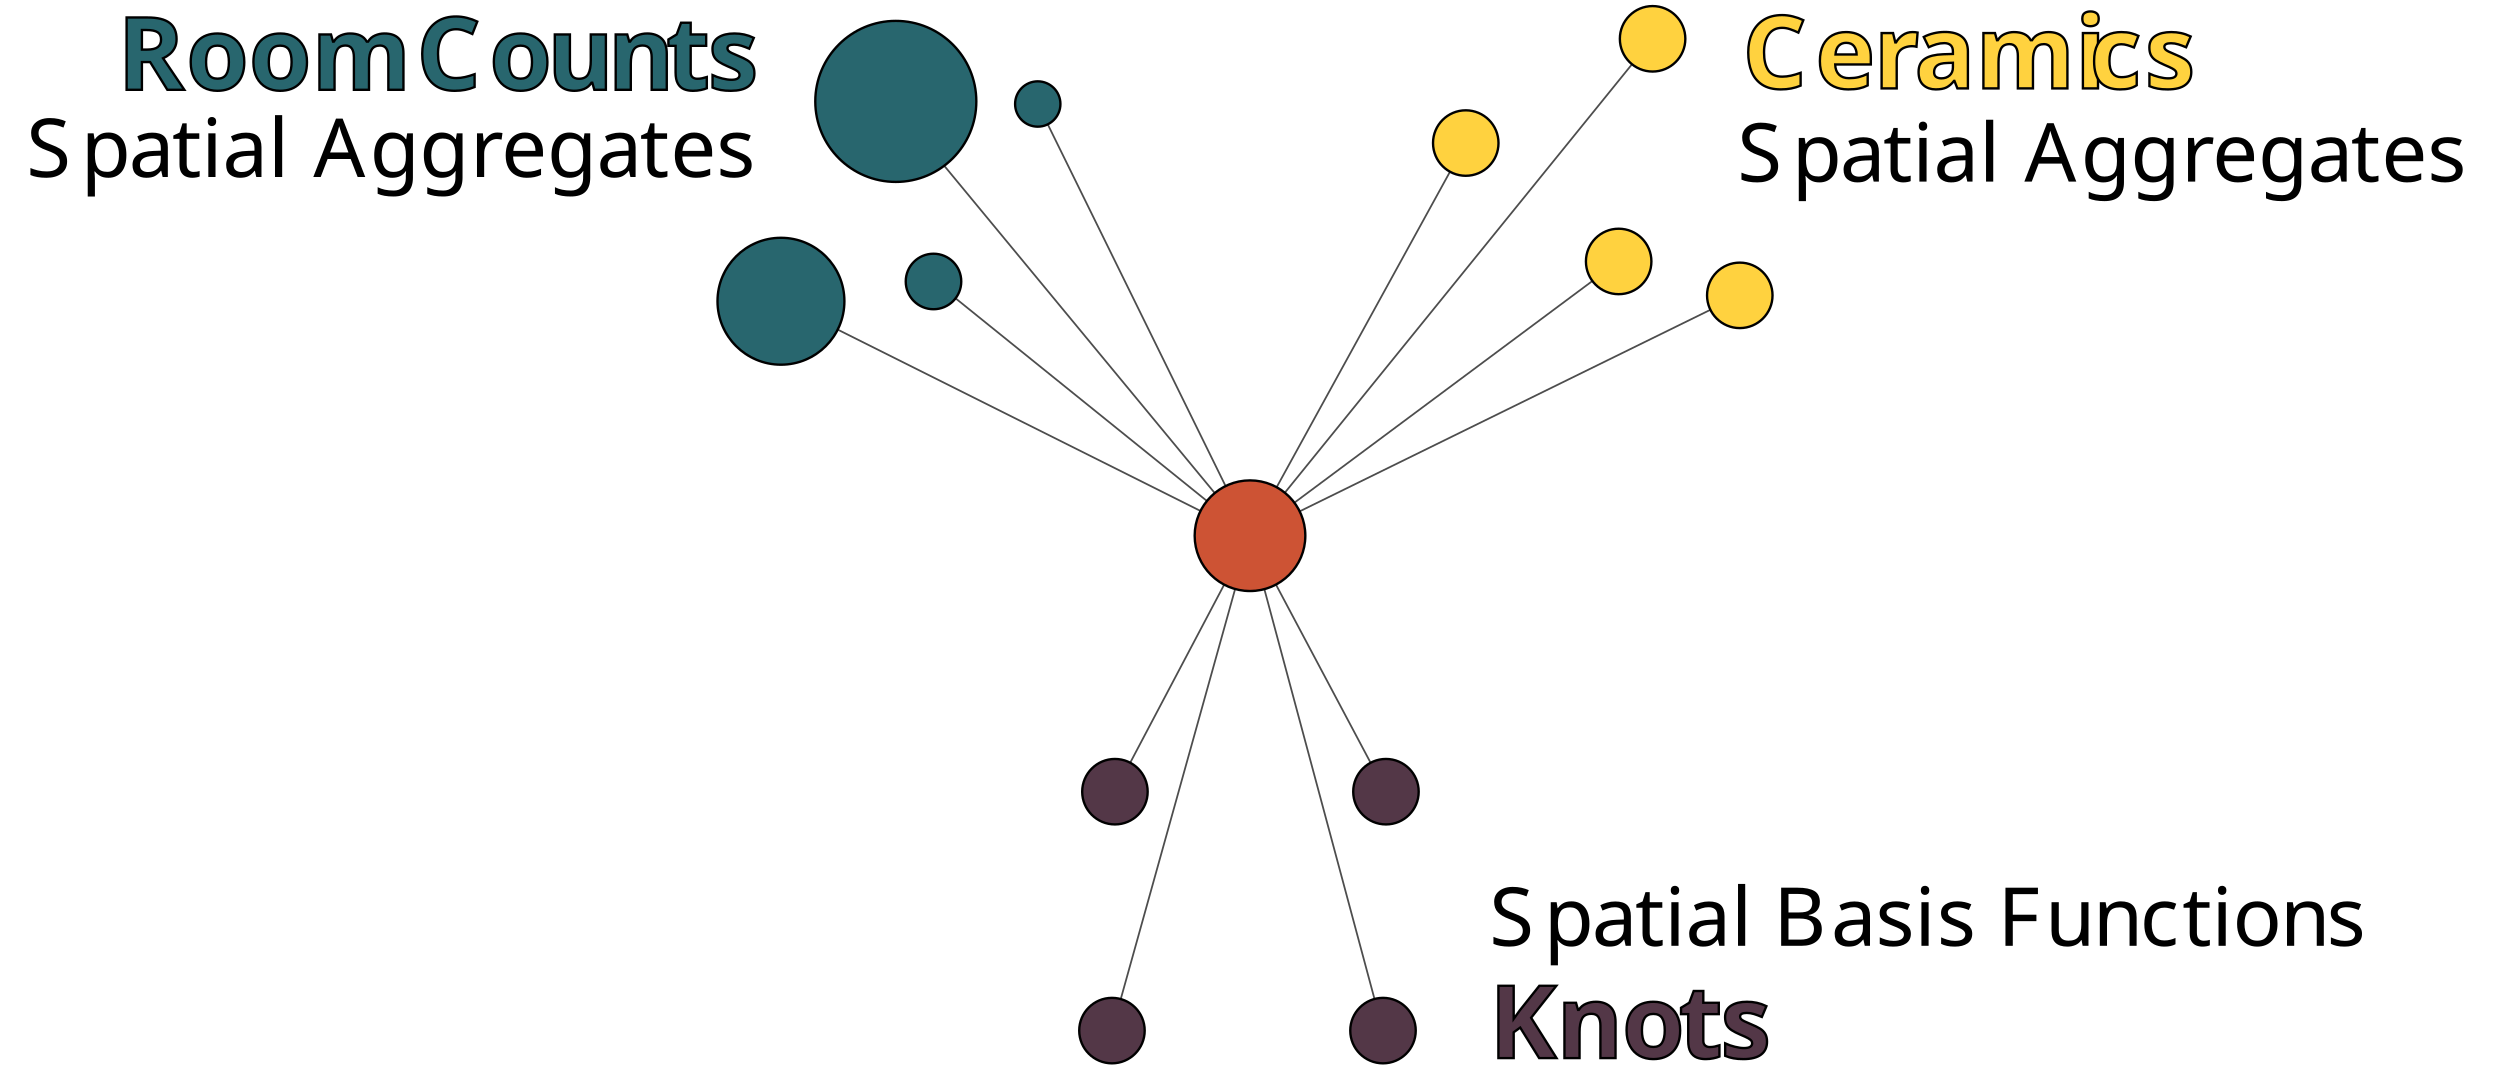
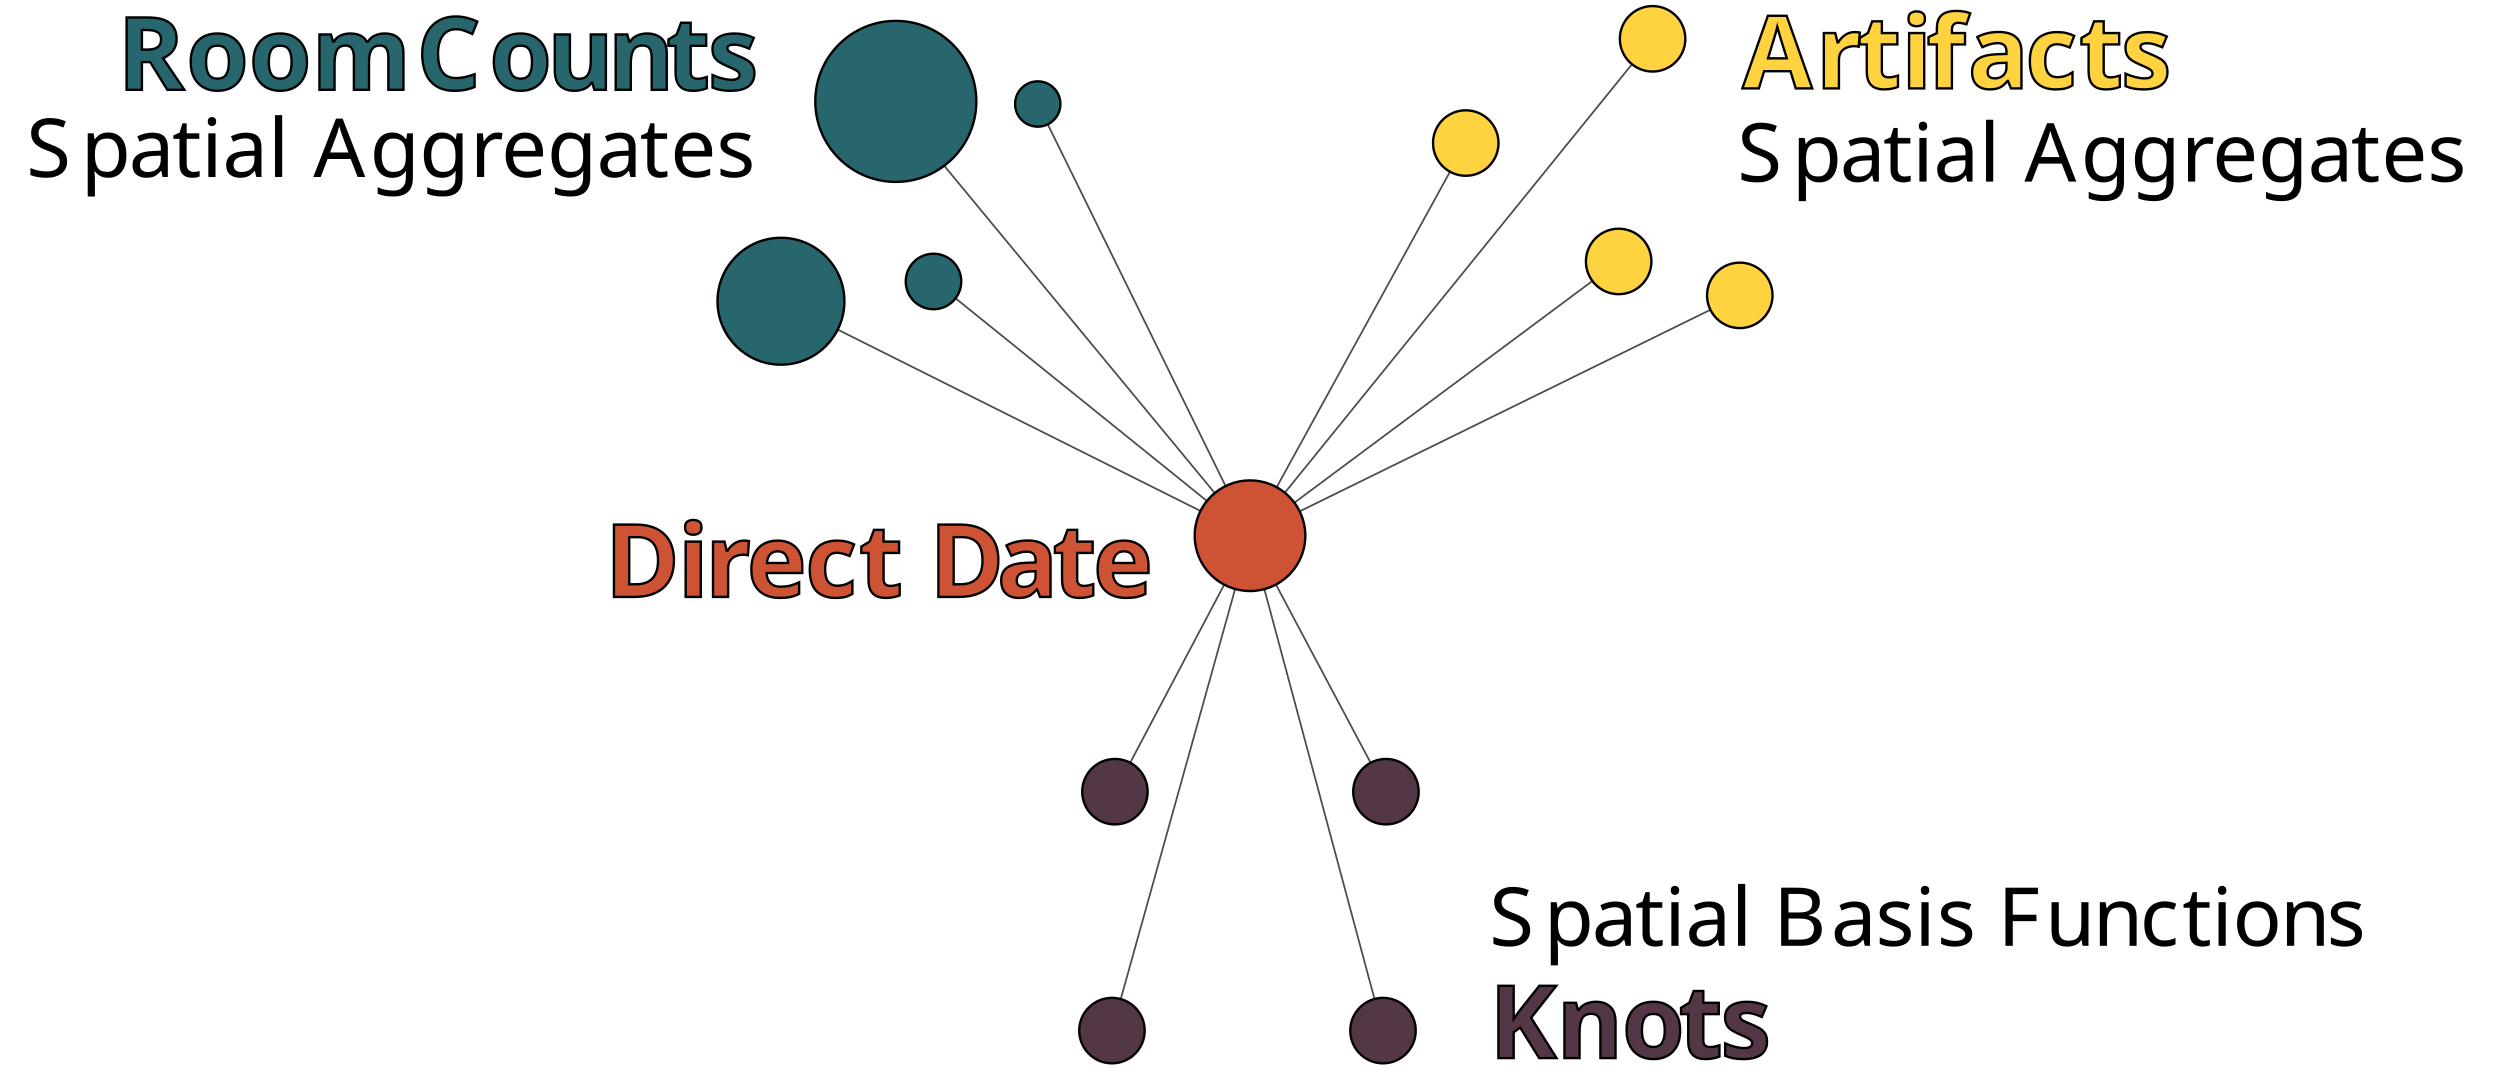
<svg xmlns="http://www.w3.org/2000/svg" id="Layer_1" width="1050" height="450" viewBox="0 0 1050 450">
  <defs>
-     <style>.cls-1{letter-spacing:0em;}.cls-2{letter-spacing:0em;}.cls-3,.cls-4,.cls-5,.cls-6{stroke-miterlimit:10;}.cls-3,.cls-5,.cls-6{font-family:PublicSans-Bold, 'Public Sans';font-size:42.55px;font-weight:700;stroke:#000;}.cls-3,.cls-7{fill:#28666e;}.cls-8{letter-spacing:-.02em;}.cls-9{letter-spacing:0em;}.cls-10{letter-spacing:0em;}.cls-11{letter-spacing:-.02em;}.cls-12{letter-spacing:0em;}.cls-13{font-family:PublicSans-Regular, 'Public Sans';font-size:34.19px;}.cls-4{fill:none;stroke:#4d4d4d;stroke-width:.75px;}.cls-14{letter-spacing:-.02em;}.cls-5,.cls-15{fill:#533747;}.cls-16{letter-spacing:0em;}.cls-17{letter-spacing:-.02em;}.cls-18{letter-spacing:0em;}.cls-19{letter-spacing:0em;}.cls-20{letter-spacing:-.02em;}.cls-6,.cls-21{fill:#ffd23f;}.cls-22{letter-spacing:0em;}.cls-23{letter-spacing:0em;}.cls-24{letter-spacing:-.01em;}.cls-25{letter-spacing:0em;}.cls-26{letter-spacing:0em;}.cls-27{letter-spacing:-.02em;}.cls-28{letter-spacing:0em;}.cls-29{letter-spacing:-.01em;}.cls-30{letter-spacing:-.01em;}.cls-31{letter-spacing:0em;}.cls-32{letter-spacing:0em;}.cls-33{fill:#cd5334;}.cls-34{letter-spacing:0em;}.cls-35{letter-spacing:0em;}.cls-36{letter-spacing:-.01em;}.cls-37{letter-spacing:-.02em;}.cls-38{letter-spacing:-.01em;}.cls-39{letter-spacing:0em;}</style>
+     <style>.cls-1{letter-spacing:-.02em;}.cls-2{letter-spacing:0em;}.cls-3{letter-spacing:0em;}.cls-4,.cls-5,.cls-6,.cls-7,.cls-8{stroke-miterlimit:10;}.cls-4,.cls-6,.cls-7,.cls-8{font-family:PublicSans-Bold, 'Public Sans';font-size:42.55px;font-weight:700;stroke:#000;}.cls-4,.cls-9{fill:#28666e;}.cls-10{letter-spacing:-.02em;}.cls-11{letter-spacing:0em;}.cls-12{letter-spacing:-.02em;}.cls-13{letter-spacing:0em;}.cls-14{letter-spacing:-.02em;}.cls-15{letter-spacing:0em;}.cls-16{font-family:PublicSans-Regular, 'Public Sans';font-size:34.19px;}.cls-5{fill:none;stroke:#4d4d4d;stroke-width:.75px;}.cls-17{letter-spacing:-.02em;}.cls-6,.cls-18{fill:#533747;}.cls-19{letter-spacing:0em;}.cls-20{letter-spacing:-.02em;}.cls-21{letter-spacing:0em;}.cls-22{letter-spacing:0em;}.cls-23{letter-spacing:-.02em;}.cls-7,.cls-24{fill:#ffd23f;}.cls-25{letter-spacing:0em;}.cls-26{letter-spacing:0em;}.cls-27{letter-spacing:0em;}.cls-28{letter-spacing:.01em;}.cls-29{letter-spacing:0em;}.cls-30{letter-spacing:0em;}.cls-31{letter-spacing:-.02em;}.cls-32{letter-spacing:0em;}.cls-33{letter-spacing:-.01em;}.cls-34{letter-spacing:-.01em;}.cls-35{letter-spacing:-.02em;}.cls-36,.cls-8{fill:#cd5334;}.cls-37{letter-spacing:0em;}.cls-38{letter-spacing:0em;}.cls-39{letter-spacing:-.01em;}.cls-40{letter-spacing:-.02em;}.cls-41{letter-spacing:-.01em;}.cls-42{letter-spacing:0em;}.cls-43{letter-spacing:0em;}</style>
  </defs>
-   <line class="cls-4" x1="580.86" y1="432.85" x2="525" y2="225" />
-   <line class="cls-4" x1="582.1" y1="332.5" x2="525" y2="225" />
-   <line class="cls-4" x1="467.02" y1="432.85" x2="525" y2="225" />
-   <line class="cls-4" x1="468.27" y1="332.5" x2="525" y2="225" />
-   <line class="cls-4" x1="730.71" y1="124.05" x2="525" y2="225" />
-   <line class="cls-4" x1="679.84" y1="109.8" x2="525" y2="225" />
-   <line class="cls-4" x1="694.09" y1="16.3" x2="525" y2="225" />
-   <line class="cls-4" x1="615.62" y1="60.08" x2="525" y2="225" />
-   <line class="cls-4" x1="435.86" y1="43.68" x2="525" y2="225" />
-   <line class="cls-4" x1="328" y1="126.52" x2="525" y2="225" />
-   <line class="cls-4" x1="389.98" y1="116.14" x2="525" y2="225" />
-   <line class="cls-4" x1="375.14" y1="43.68" x2="525" y2="225" />
-   <path class="cls-33" d="M525,248.24c-12.82,0-23.24-10.43-23.24-23.24s10.43-23.24,23.24-23.24,23.24,10.43,23.24,23.24-10.43,23.24-23.24,23.24Z" />
+   <line class="cls-5" x1="580.86" y1="432.85" x2="525" y2="225" />
+   <line class="cls-5" x1="582.1" y1="332.5" x2="525" y2="225" />
+   <line class="cls-5" x1="467.02" y1="432.85" x2="525" y2="225" />
+   <line class="cls-5" x1="468.27" y1="332.5" x2="525" y2="225" />
+   <line class="cls-5" x1="730.71" y1="124.05" x2="525" y2="225" />
+   <line class="cls-5" x1="679.84" y1="109.8" x2="525" y2="225" />
+   <line class="cls-5" x1="694.09" y1="16.3" x2="525" y2="225" />
+   <line class="cls-5" x1="615.62" y1="60.08" x2="525" y2="225" />
+   <line class="cls-5" x1="435.86" y1="43.68" x2="525" y2="225" />
+   <line class="cls-5" x1="328" y1="126.52" x2="525" y2="225" />
+   <line class="cls-5" x1="389.98" y1="116.14" x2="525" y2="225" />
+   <line class="cls-5" x1="375.14" y1="43.68" x2="525" y2="225" />
+   <path class="cls-36" d="M525,248.24c-12.82,0-23.24-10.43-23.24-23.24s10.43-23.24,23.24-23.24,23.24,10.43,23.24,23.24-10.43,23.24-23.24,23.24Z" />
  <path d="M525,202.26c12.54,0,22.74,10.2,22.74,22.74s-10.2,22.74-22.74,22.74-22.74-10.2-22.74-22.74,10.2-22.74,22.74-22.74M525,201.26c-13.11,0-23.74,10.63-23.74,23.74s10.63,23.74,23.74,23.74,23.74-10.63,23.74-23.74-10.63-23.74-23.74-23.74h0Z" />
-   <text class="cls-5" transform="translate(625.5 444.4)">
+   <text class="cls-6" transform="translate(625.5 444.4)">
    <tspan x="0" y="0">Kn</tspan>
-     <tspan class="cls-37" x="55.74" y="0">o</tspan>
-     <tspan class="cls-10" x="79.55" y="0">t</tspan>
-     <tspan class="cls-22" x="97.12" y="0">s</tspan>
+     <tspan class="cls-40" x="55.74" y="0">o</tspan>
+     <tspan class="cls-13" x="79.55" y="0">t</tspan>
+     <tspan class="cls-25" x="97.12" y="0">s</tspan>
  </text>
-   <path class="cls-15" d="M582.1,346.25c-7.58,0-13.75-6.17-13.75-13.75s6.17-13.75,13.75-13.75,13.75,6.17,13.75,13.75-6.17,13.75-13.75,13.75Z" />
+   <path class="cls-18" d="M582.1,346.25c-7.58,0-13.75-6.17-13.75-13.75s6.17-13.75,13.75-13.75,13.75,6.17,13.75,13.75-6.17,13.75-13.75,13.75Z" />
  <path d="M582.1,319.26c7.3,0,13.25,5.94,13.25,13.25s-5.94,13.25-13.25,13.25-13.25-5.94-13.25-13.25,5.94-13.25,13.25-13.25M582.1,318.26c-7.87,0-14.25,6.38-14.25,14.25s6.38,14.25,14.25,14.25,14.25-6.38,14.25-14.25-6.38-14.25-14.25-14.25h0Z" />
-   <path class="cls-15" d="M468.27,346.25c-7.58,0-13.75-6.17-13.75-13.75s6.17-13.75,13.75-13.75,13.75,6.17,13.75,13.75-6.17,13.75-13.75,13.75Z" />
+   <path class="cls-18" d="M468.27,346.25c-7.58,0-13.75-6.17-13.75-13.75s6.17-13.75,13.75-13.75,13.75,6.17,13.75,13.75-6.17,13.75-13.75,13.75Z" />
  <path d="M468.27,319.26c7.3,0,13.25,5.94,13.25,13.25s-5.94,13.25-13.25,13.25-13.25-5.94-13.25-13.25,5.94-13.25,13.25-13.25M468.27,318.26c-7.87,0-14.25,6.38-14.25,14.25s6.38,14.25,14.25,14.25,14.25-6.38,14.25-14.25-6.38-14.25-14.25-14.25h0Z" />
-   <path class="cls-15" d="M580.86,446.6c-7.58,0-13.75-6.17-13.75-13.75s6.17-13.75,13.75-13.75,13.75,6.17,13.75,13.75-6.17,13.75-13.75,13.75Z" />
+   <path class="cls-18" d="M580.86,446.6c-7.58,0-13.75-6.17-13.75-13.75s6.17-13.75,13.75-13.75,13.75,6.17,13.75,13.75-6.17,13.75-13.75,13.75Z" />
  <path d="M580.86,419.6c7.3,0,13.25,5.94,13.25,13.25s-5.94,13.25-13.25,13.25-13.25-5.94-13.25-13.25,5.94-13.25,13.25-13.25M580.86,418.6c-7.87,0-14.25,6.38-14.25,14.25s6.38,14.25,14.25,14.25,14.25-6.38,14.25-14.25-6.38-14.25-14.25-14.25h0Z" />
-   <path class="cls-15" d="M467.02,446.6c-7.58,0-13.75-6.17-13.75-13.75s6.17-13.75,13.75-13.75,13.75,6.17,13.75,13.75-6.17,13.75-13.75,13.75Z" />
+   <path class="cls-18" d="M467.02,446.6c-7.58,0-13.75-6.17-13.75-13.75s6.17-13.75,13.75-13.75,13.75,6.17,13.75,13.75-6.17,13.75-13.75,13.75Z" />
  <path d="M467.02,419.6c7.3,0,13.25,5.94,13.25,13.25s-5.94,13.25-13.25,13.25-13.25-5.94-13.25-13.25,5.94-13.25,13.25-13.25M467.02,418.6c-7.87,0-14.25,6.38-14.25,14.25s6.38,14.25,14.25,14.25,14.25-6.38,14.25-14.25-6.38-14.25-14.25-14.25h0Z" />
-   <path class="cls-21" d="M679.84,123.55c-7.58,0-13.75-6.17-13.75-13.75s6.17-13.75,13.75-13.75,13.75,6.17,13.75,13.75-6.17,13.75-13.75,13.75Z" />
+   <path class="cls-24" d="M679.84,123.55c-7.58,0-13.75-6.17-13.75-13.75s6.17-13.75,13.75-13.75,13.75,6.17,13.75,13.75-6.17,13.75-13.75,13.75Z" />
  <path d="M679.84,96.56c7.3,0,13.25,5.94,13.25,13.25s-5.94,13.25-13.25,13.25-13.25-5.94-13.25-13.25,5.94-13.25,13.25-13.25M679.84,95.56c-7.87,0-14.25,6.38-14.25,14.25s6.38,14.25,14.25,14.25,14.25-6.38,14.25-14.25-6.38-14.25-14.25-14.25h0Z" />
-   <path class="cls-21" d="M615.62,73.83c-7.58,0-13.75-6.17-13.75-13.75s6.17-13.75,13.75-13.75,13.75,6.17,13.75,13.75-6.17,13.75-13.75,13.75Z" />
+   <path class="cls-24" d="M615.62,73.83c-7.58,0-13.75-6.17-13.75-13.75s6.17-13.75,13.75-13.75,13.75,6.17,13.75,13.75-6.17,13.75-13.75,13.75Z" />
  <path d="M615.62,46.83c7.3,0,13.25,5.94,13.25,13.25s-5.94,13.25-13.25,13.25-13.25-5.94-13.25-13.25,5.94-13.25,13.25-13.25M615.62,45.83c-7.87,0-14.25,6.38-14.25,14.25s6.38,14.25,14.25,14.25,14.25-6.38,14.25-14.25-6.38-14.25-14.25-14.25h0Z" />
-   <path class="cls-21" d="M694.09,30.04c-7.58,0-13.75-6.17-13.75-13.75s6.17-13.75,13.75-13.75,13.75,6.17,13.75,13.75-6.17,13.75-13.75,13.75Z" />
+   <path class="cls-24" d="M694.09,30.04c-7.58,0-13.75-6.17-13.75-13.75s6.17-13.75,13.75-13.75,13.75,6.17,13.75,13.75-6.17,13.75-13.75,13.75Z" />
  <path d="M694.09,3.05c7.3,0,13.25,5.94,13.25,13.25s-5.94,13.25-13.25,13.25-13.25-5.94-13.25-13.25,5.94-13.25,13.25-13.25M694.09,2.05c-7.87,0-14.25,6.38-14.25,14.25s6.38,14.25,14.25,14.25,14.25-6.38,14.25-14.25-6.38-14.25-14.25-14.25h0Z" />
-   <path class="cls-21" d="M730.71,137.79c-7.58,0-13.75-6.17-13.75-13.75s6.17-13.75,13.75-13.75,13.75,6.17,13.75,13.75-6.17,13.75-13.75,13.75Z" />
+   <path class="cls-24" d="M730.71,137.79c-7.58,0-13.75-6.17-13.75-13.75s6.17-13.75,13.75-13.75,13.75,6.17,13.75,13.75-6.17,13.75-13.75,13.75Z" />
  <path d="M730.71,110.8c7.3,0,13.25,5.94,13.25,13.25s-5.94,13.25-13.25,13.25-13.25-5.94-13.25-13.25,5.94-13.25,13.25-13.25M730.71,109.8c-7.87,0-14.25,6.38-14.25,14.25s6.38,14.25,14.25,14.25,14.25-6.38,14.25-14.25-6.38-14.25-14.25-14.25h0Z" />
-   <text class="cls-6" transform="translate(731.79 37.13)">
-     <tspan class="cls-31" x="0" y="0">C</tspan>
-     <tspan x="30.64" y="0">e</tspan>
-     <tspan class="cls-24" x="55.17" y="0">r</tspan>
-     <tspan x="72.23" y="0">ami</tspan>
-     <tspan class="cls-9" x="145.81" y="0">c</tspan>
-     <tspan class="cls-32" x="169.02" y="0">s</tspan>
+   <text class="cls-7" transform="translate(731.79 37.13)">
+     <tspan x="0" y="0">A</tspan>
+     <tspan class="cls-11" x="30.91" y="0">r</tspan>
+     <tspan x="48.25" y="0">ti</tspan>
+     <tspan class="cls-28" x="77.34" y="0">f</tspan>
+     <tspan x="94.72" y="0">a</tspan>
+     <tspan class="cls-1" x="118.83" y="0">c</tspan>
+     <tspan class="cls-3" x="141.42" y="0">t</tspan>
+     <tspan class="cls-25" x="159" y="0">s</tspan>
  </text>
-   <text class="cls-13" transform="translate(729.67 76.27)">
+   <text class="cls-16" transform="translate(729.67 76.27)">
    <tspan x="0" y="0">S</tspan>
-     <tspan class="cls-25" x="22.91" y="0">p</tspan>
-     <tspan class="cls-17" x="43.05" y="0">a</tspan>
-     <tspan class="cls-35" x="61.22" y="0">tial </tspan>
-     <tspan class="cls-14" x="120.56" y="0">A</tspan>
-     <tspan class="cls-29" x="144.27" y="0">g</tspan>
+     <tspan class="cls-29" x="22.91" y="0">p</tspan>
+     <tspan class="cls-20" x="43.05" y="0">a</tspan>
+     <tspan class="cls-38" x="61.22" y="0">tial </tspan>
+     <tspan class="cls-17" x="120.56" y="0">A</tspan>
+     <tspan class="cls-33" x="144.27" y="0">g</tspan>
    <tspan x="165.11" y="0">g</tspan>
-     <tspan class="cls-12" x="186.4" y="0">r</tspan>
-     <tspan class="cls-1" x="199.49" y="0">e</tspan>
-     <tspan class="cls-30" x="218.74" y="0">g</tspan>
-     <tspan class="cls-17" x="239.52" y="0">a</tspan>
-     <tspan class="cls-38" x="257.69" y="0">t</tspan>
-     <tspan class="cls-19" x="270.53" y="0">es</tspan>
+     <tspan class="cls-15" x="186.4" y="0">r</tspan>
+     <tspan class="cls-2" x="199.49" y="0">e</tspan>
+     <tspan class="cls-34" x="218.74" y="0">g</tspan>
+     <tspan class="cls-20" x="239.52" y="0">a</tspan>
+     <tspan class="cls-41" x="257.69" y="0">t</tspan>
+     <tspan class="cls-22" x="270.53" y="0">es</tspan>
  </text>
-   <text class="cls-13" transform="translate(625.5 397.24)">
+   <text class="cls-16" transform="translate(625.5 397.24)">
    <tspan x="0" y="0">S</tspan>
-     <tspan class="cls-25" x="22.91" y="0">p</tspan>
-     <tspan class="cls-17" x="43.05" y="0">a</tspan>
-     <tspan class="cls-35" x="61.22" y="0">tial B</tspan>
-     <tspan class="cls-26" x="143.49" y="0">a</tspan>
+     <tspan class="cls-29" x="22.91" y="0">p</tspan>
+     <tspan class="cls-20" x="43.05" y="0">a</tspan>
+     <tspan class="cls-38" x="61.22" y="0">tial B</tspan>
+     <tspan class="cls-30" x="143.49" y="0">a</tspan>
    <tspan x="162.22" y="0">si</tspan>
-     <tspan class="cls-1" x="187.99" y="0">s</tspan>
+     <tspan class="cls-2" x="187.99" y="0">s</tspan>
    <tspan x="205.17" y="0"> </tspan>
-     <tspan class="cls-23" x="213.48" y="0">F</tspan>
-     <tspan class="cls-18" x="233.44" y="0">u</tspan>
+     <tspan class="cls-26" x="213.48" y="0">F</tspan>
+     <tspan class="cls-21" x="233.44" y="0">u</tspan>
    <tspan x="253.52" y="0">n</tspan>
-     <tspan class="cls-20" x="273.24" y="0">c</tspan>
-     <tspan class="cls-34" x="291.04" y="0">tio</tspan>
-     <tspan class="cls-16" x="332.14" y="0">n</tspan>
-     <tspan class="cls-1" x="351.7" y="0">s</tspan>
+     <tspan class="cls-23" x="273.24" y="0">c</tspan>
+     <tspan class="cls-37" x="291.04" y="0">tio</tspan>
+     <tspan class="cls-19" x="332.14" y="0">n</tspan>
+     <tspan class="cls-2" x="351.7" y="0">s</tspan>
  </text>
-   <path class="cls-7" d="M392.07,129.88c-6.43,0-11.66-5.23-11.66-11.66s5.23-11.66,11.66-11.66,11.66,5.23,11.66,11.66-5.23,11.66-11.66,11.66Z" />
+   <path class="cls-9" d="M392.07,129.88c-6.43,0-11.66-5.23-11.66-11.66s5.23-11.66,11.66-11.66,11.66,5.23,11.66,11.66-5.23,11.66-11.66,11.66Z" />
  <path d="M392.07,107.06c6.15,0,11.16,5.01,11.16,11.16s-5.01,11.16-11.16,11.16-11.16-5.01-11.16-11.16,5.01-11.16,11.16-11.16M392.07,106.06c-6.72,0-12.16,5.44-12.16,12.16s5.44,12.16,12.16,12.16,12.16-5.44,12.16-12.16-5.44-12.16-12.16-12.16h0Z" />
-   <path class="cls-7" d="M435.86,53.21c-5.25,0-9.52-4.27-9.52-9.53s4.27-9.52,9.52-9.52,9.52,4.27,9.52,9.52-4.27,9.53-9.52,9.53Z" />
+   <path class="cls-9" d="M435.86,53.21c-5.25,0-9.52-4.27-9.52-9.53s4.27-9.52,9.52-9.52,9.52,4.27,9.52,9.52-4.27,9.53-9.52,9.53Z" />
  <path d="M435.86,34.66c4.98,0,9.02,4.05,9.02,9.02s-4.05,9.02-9.02,9.02-9.02-4.05-9.02-9.02,4.05-9.02,9.02-9.02M435.86,33.66c-5.54,0-10.02,4.49-10.02,10.02s4.49,10.02,10.02,10.02,10.02-4.49,10.02-10.02-4.49-10.02-10.02-10.02h0Z" />
-   <path class="cls-7" d="M376.24,76.41c-18.65,0-33.82-15.17-33.82-33.82s15.17-33.82,33.82-33.82,33.82,15.17,33.82,33.82-15.17,33.82-33.82,33.82Z" />
+   <path class="cls-9" d="M376.24,76.41c-18.65,0-33.82-15.17-33.82-33.82s15.17-33.82,33.82-33.82,33.82,15.17,33.82,33.82-15.17,33.82-33.82,33.82Z" />
  <path d="M376.24,9.27c18.37,0,33.32,14.95,33.32,33.32s-14.95,33.32-33.32,33.32-33.32-14.95-33.32-33.32,14.95-33.32,33.32-33.32M376.24,8.27c-18.95,0-34.32,15.36-34.32,34.32s15.36,34.32,34.32,34.32,34.32-15.36,34.32-34.32-15.36-34.32-34.32-34.32h0Z" />
-   <path class="cls-7" d="M328,153.17c-14.69,0-26.65-11.95-26.65-26.65s11.95-26.65,26.65-26.65,26.65,11.95,26.65,26.65-11.95,26.65-26.65,26.65Z" />
+   <path class="cls-9" d="M328,153.17c-14.69,0-26.65-11.95-26.65-26.65s11.95-26.65,26.65-26.65,26.65,11.95,26.65,26.65-11.95,26.65-26.65,26.65Z" />
  <path d="M328,100.37c14.42,0,26.15,11.73,26.15,26.15s-11.73,26.15-26.15,26.15-26.15-11.73-26.15-26.15,11.73-26.15,26.15-26.15M328,99.37c-14.99,0-27.15,12.15-27.15,27.15s12.15,27.15,27.15,27.15,27.15-12.15,27.15-27.15-12.15-27.15-27.15-27.15h0Z" />
-   <text class="cls-3" transform="translate(49.35 37.72)">
-     <tspan class="cls-27" x="0" y="0">R</tspan>
+   <text class="cls-4" transform="translate(49.35 37.72)">
+     <tspan class="cls-31" x="0" y="0">R</tspan>
    <tspan x="28.83" y="0">oom </tspan>
-     <tspan class="cls-39" x="125.51" y="0">C</tspan>
-     <tspan class="cls-2" x="156.14" y="0">o</tspan>
-     <tspan class="cls-28" x="180.48" y="0">u</tspan>
-     <tspan class="cls-11" x="205.93" y="0">n</tspan>
-     <tspan class="cls-2" x="230.4" y="0">t</tspan>
-     <tspan class="cls-22" x="247.97" y="0">s</tspan>
+     <tspan class="cls-42" x="125.51" y="0">C</tspan>
+     <tspan class="cls-3" x="156.14" y="0">o</tspan>
+     <tspan class="cls-32" x="180.48" y="0">u</tspan>
+     <tspan class="cls-14" x="205.93" y="0">n</tspan>
+     <tspan class="cls-3" x="230.4" y="0">t</tspan>
+     <tspan class="cls-25" x="247.97" y="0">s</tspan>
  </text>
-   <text class="cls-13" transform="translate(11.03 74.33)">
+   <text class="cls-16" transform="translate(11.03 74.33)">
    <tspan x="0" y="0">S</tspan>
-     <tspan class="cls-25" x="22.91" y="0">p</tspan>
-     <tspan class="cls-17" x="43.05" y="0">a</tspan>
-     <tspan class="cls-35" x="61.22" y="0">tial </tspan>
-     <tspan class="cls-14" x="120.56" y="0">A</tspan>
-     <tspan class="cls-29" x="144.27" y="0">g</tspan>
+     <tspan class="cls-29" x="22.91" y="0">p</tspan>
+     <tspan class="cls-20" x="43.05" y="0">a</tspan>
+     <tspan class="cls-38" x="61.22" y="0">tial </tspan>
+     <tspan class="cls-17" x="120.56" y="0">A</tspan>
+     <tspan class="cls-33" x="144.27" y="0">g</tspan>
    <tspan x="165.11" y="0">g</tspan>
-     <tspan class="cls-12" x="186.4" y="0">r</tspan>
-     <tspan class="cls-1" x="199.49" y="0">e</tspan>
-     <tspan class="cls-8" x="218.74" y="0">g</tspan>
-     <tspan class="cls-17" x="239.51" y="0">a</tspan>
-     <tspan class="cls-36" x="257.69" y="0">t</tspan>
-     <tspan class="cls-1" x="270.53" y="0">es</tspan>
+     <tspan class="cls-15" x="186.4" y="0">r</tspan>
+     <tspan class="cls-2" x="199.49" y="0">e</tspan>
+     <tspan class="cls-10" x="218.74" y="0">g</tspan>
+     <tspan class="cls-20" x="239.51" y="0">a</tspan>
+     <tspan class="cls-39" x="257.69" y="0">t</tspan>
+     <tspan class="cls-2" x="270.53" y="0">es</tspan>
+   </text>
+   <text class="cls-8" transform="translate(254.03 250.71)">
+     <tspan x="0" y="0">D</tspan>
+     <tspan class="cls-32" x="30.64" y="0">i</tspan>
+     <tspan class="cls-43" x="42.13" y="0">r</tspan>
+     <tspan x="59.61" y="0">e</tspan>
+     <tspan class="cls-1" x="84.15" y="0">c</tspan>
+     <tspan x="106.74" y="0">t D</tspan>
+     <tspan class="cls-35" x="164.7" y="0">a</tspan>
+     <tspan class="cls-12" x="188.04" y="0">t</tspan>
+     <tspan class="cls-27" x="205.04" y="0">e</tspan>
  </text>
</svg>
